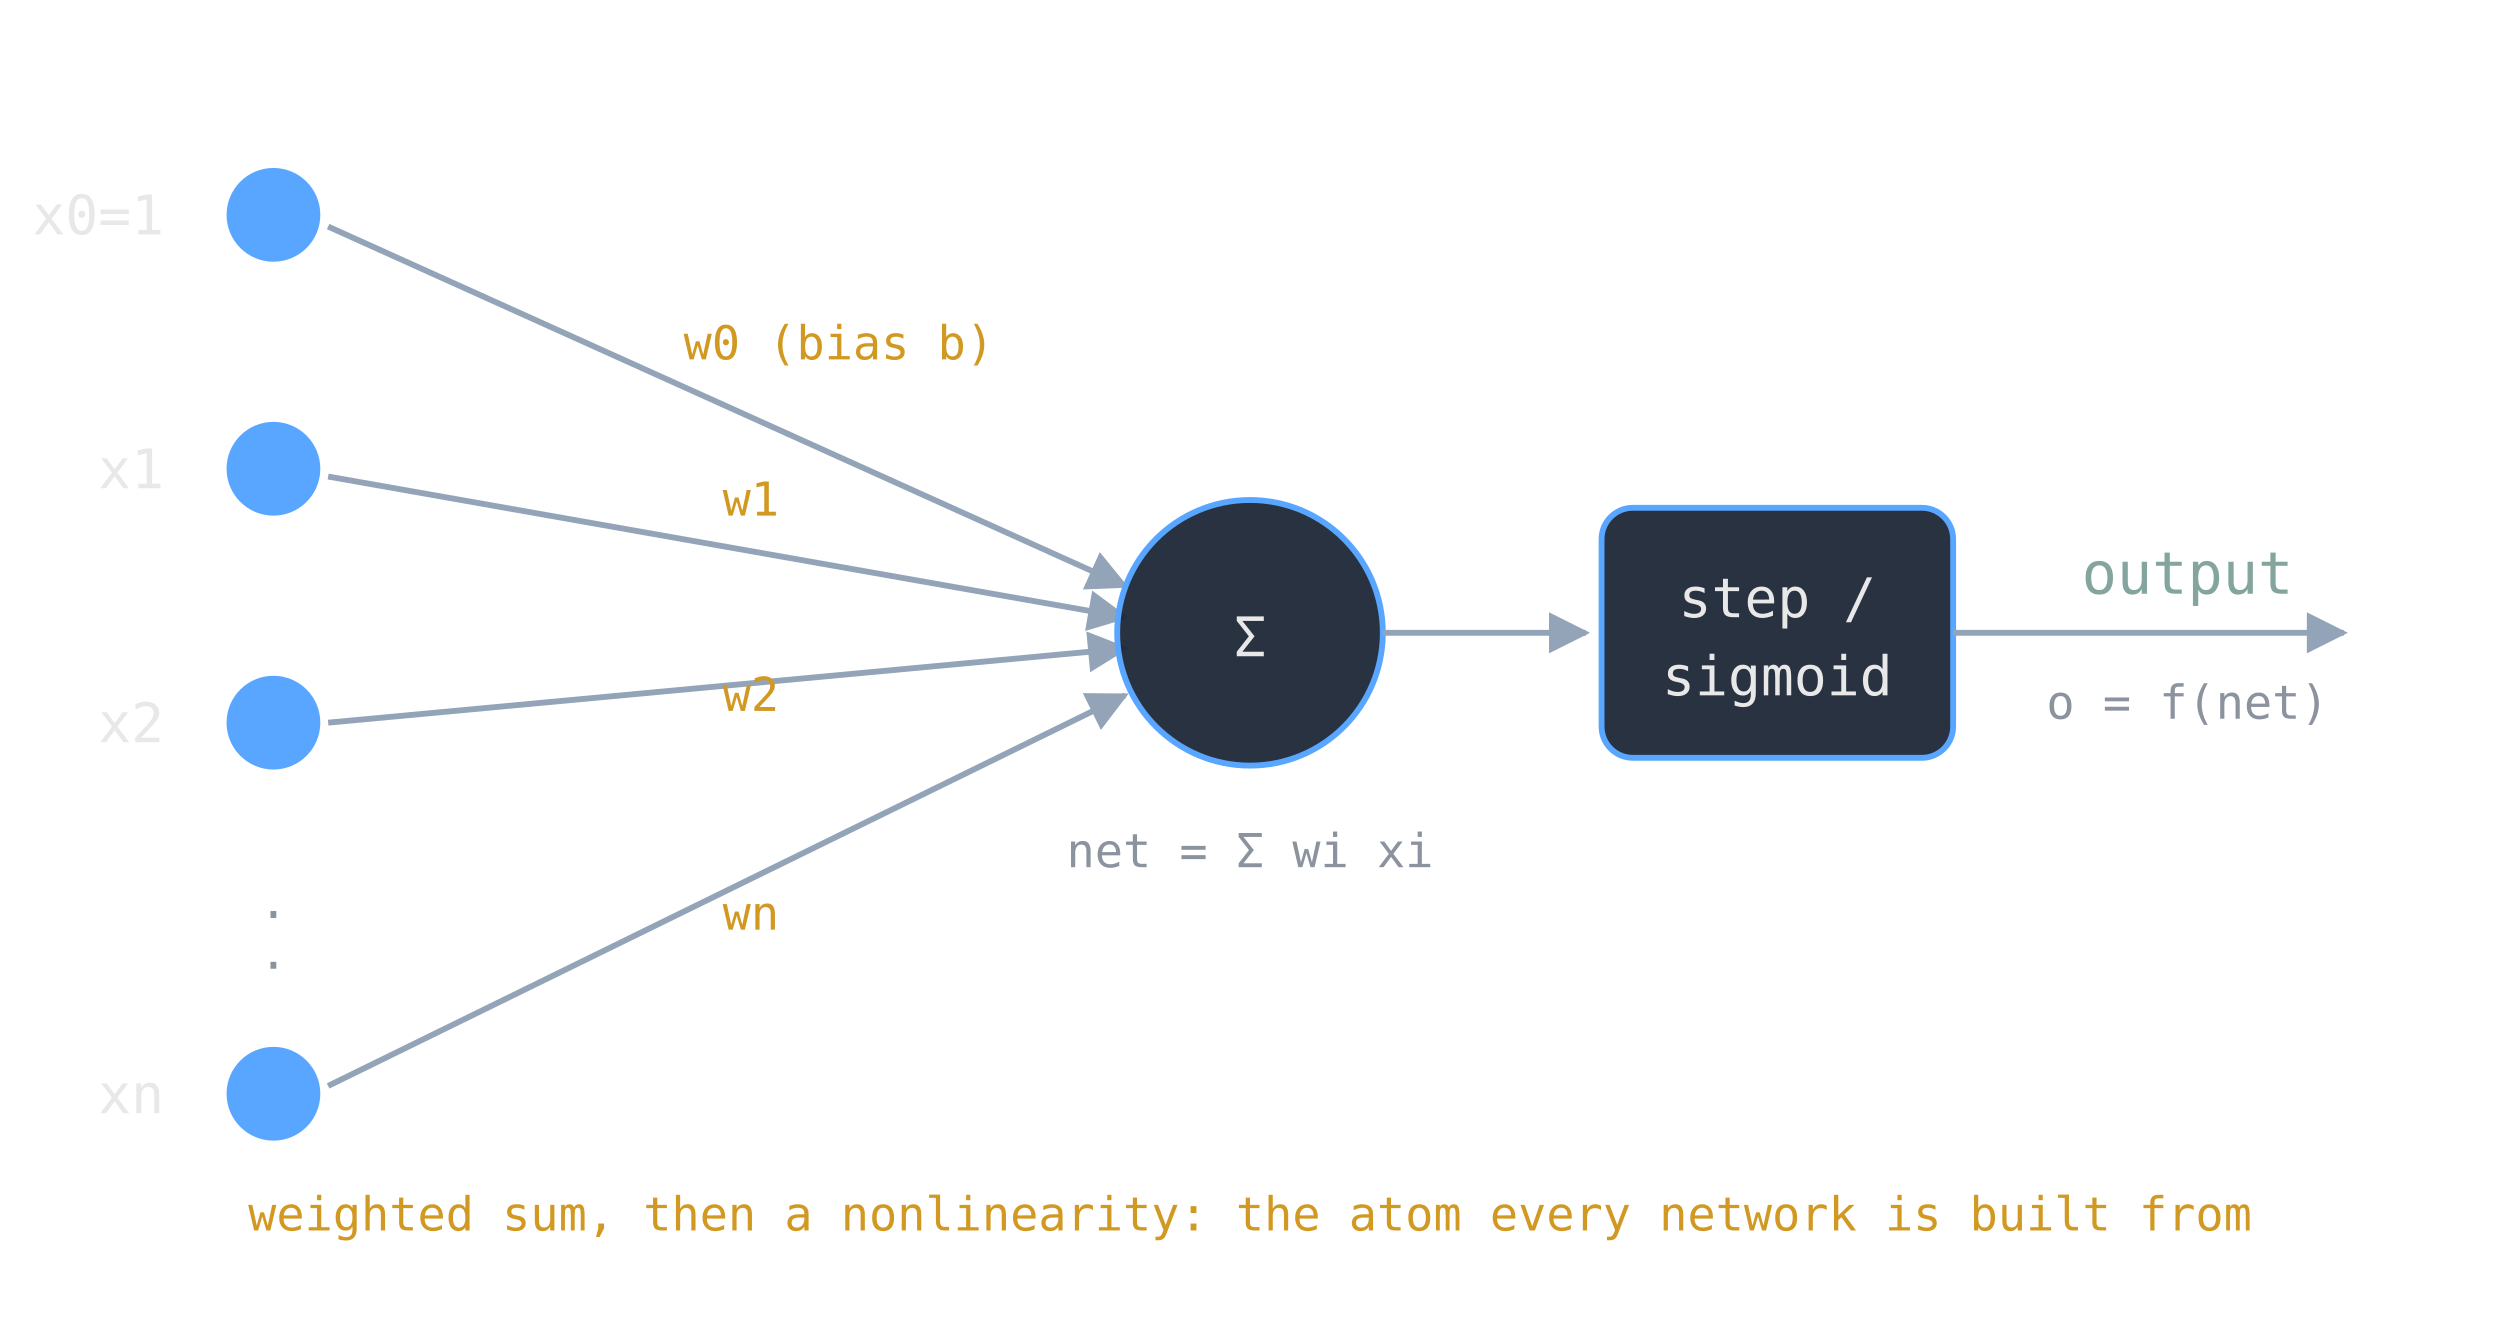
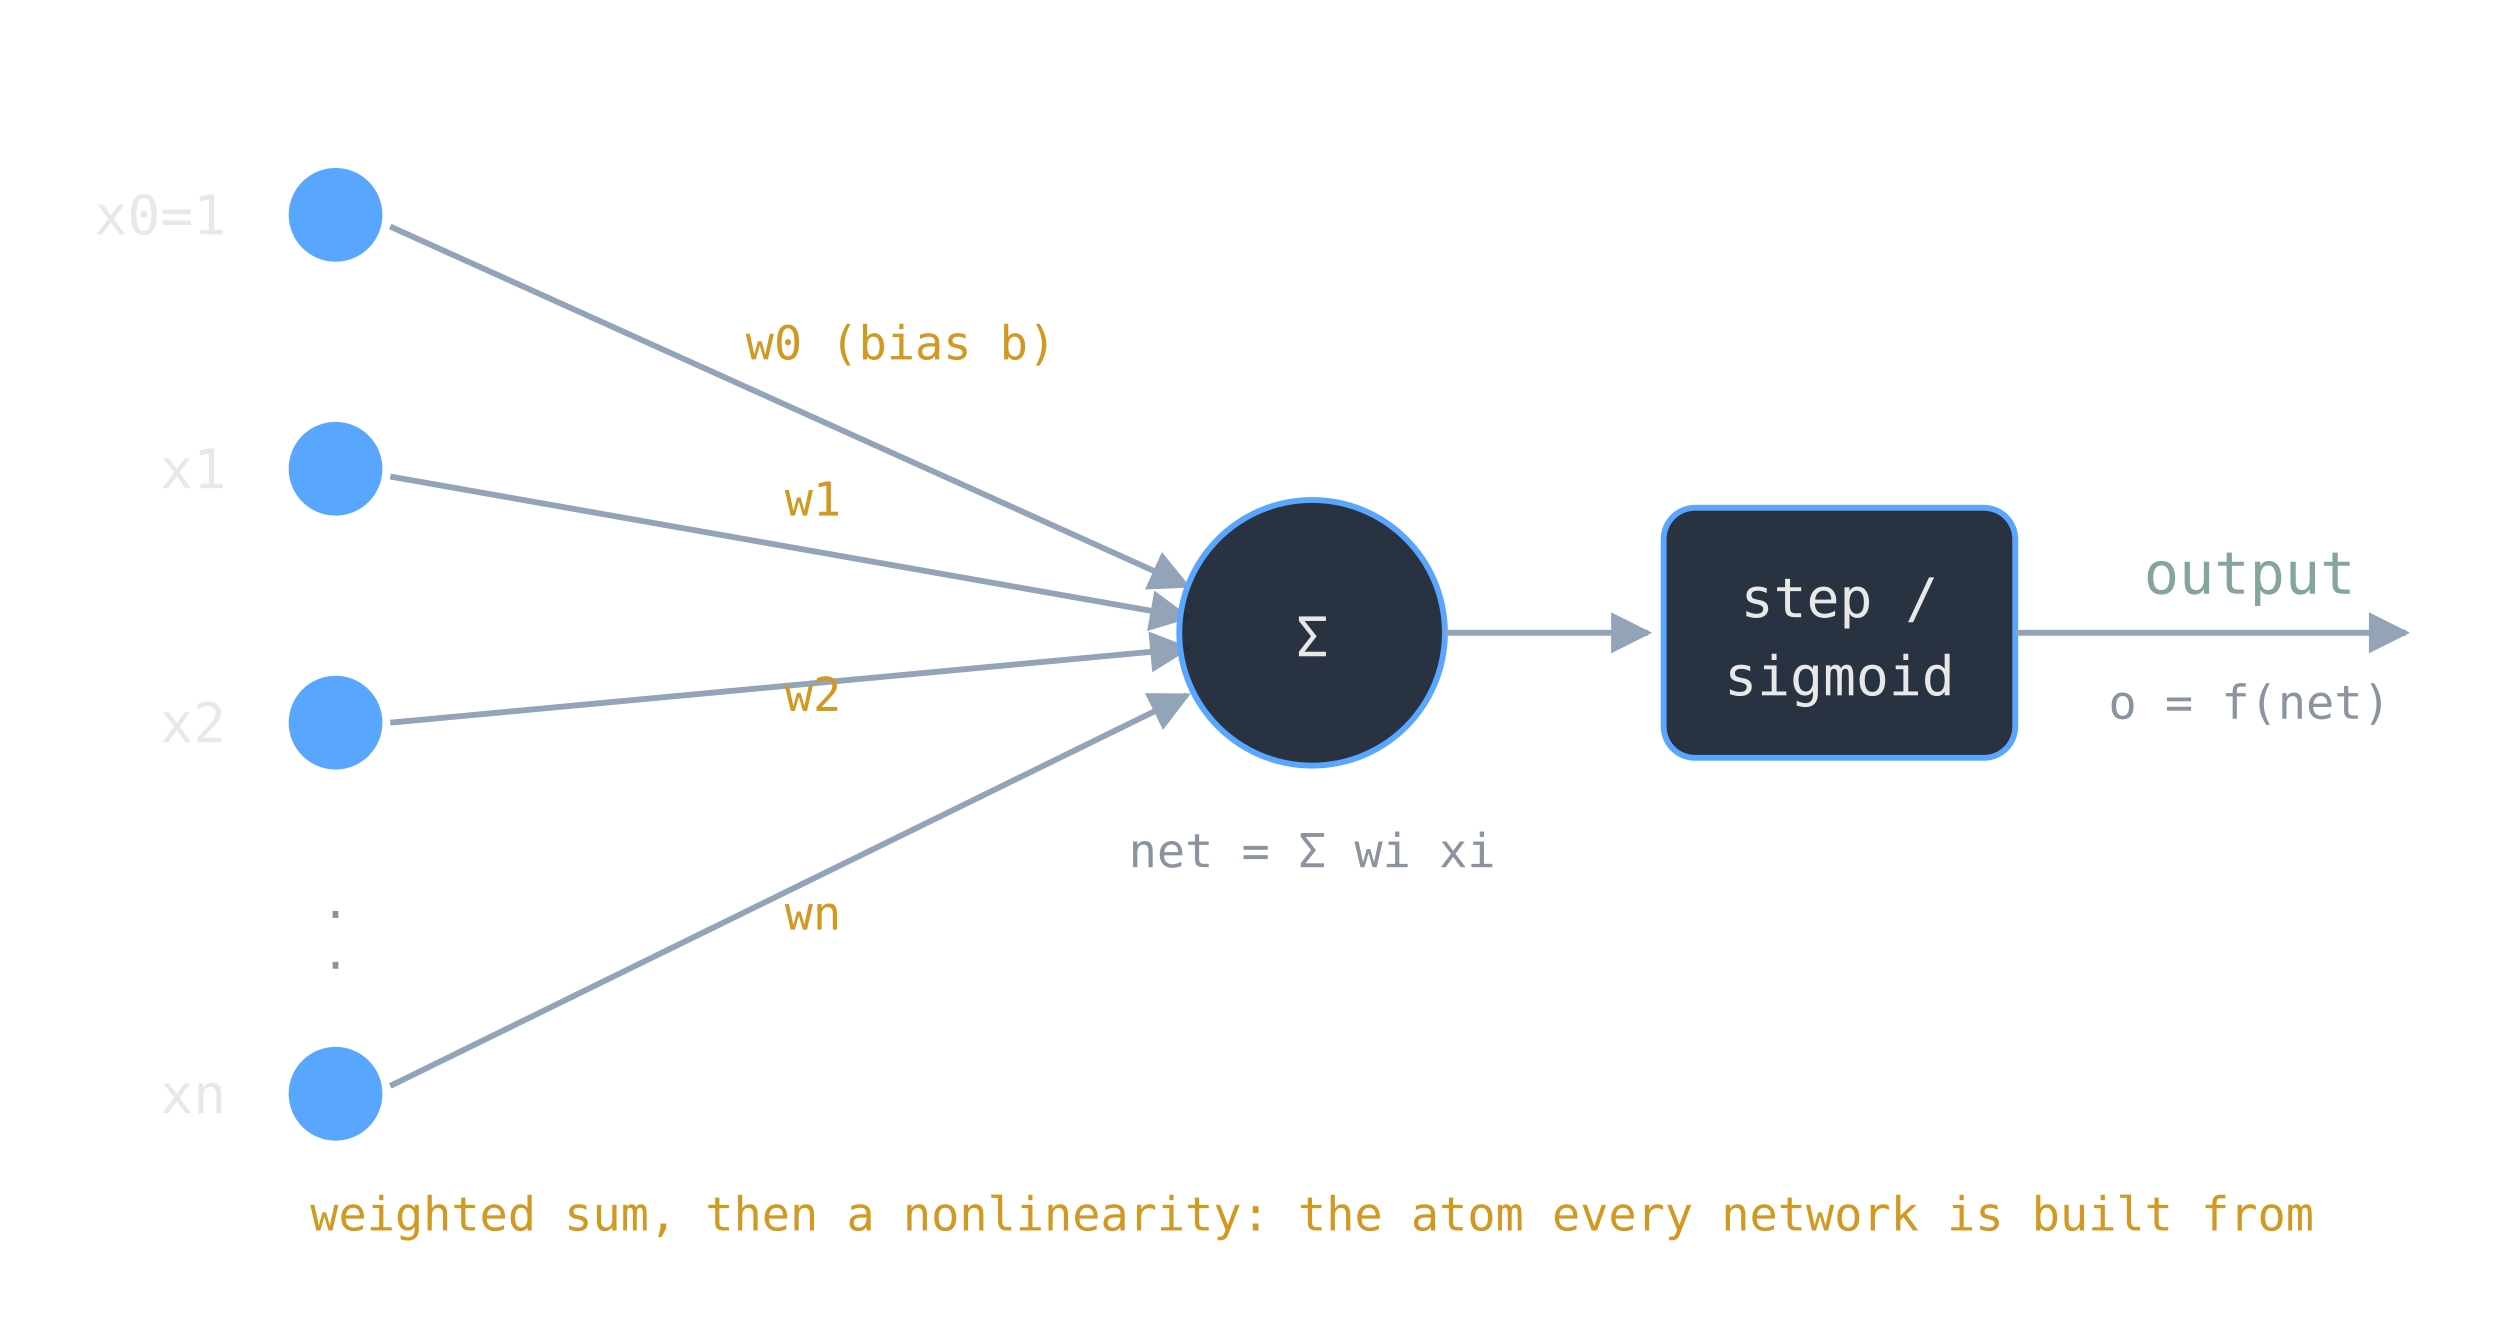
- <svg xmlns="http://www.w3.org/2000/svg" viewBox="0 0 640 340" font-family="ui-monospace, SFMono-Regular, Menlo, monospace">
+ <svg xmlns="http://www.w3.org/2000/svg" viewBox="-15.9 0 640 340" font-family="ui-monospace, SFMono-Regular, Menlo, monospace">
  <style>
    .box { fill: rgba(30,40,55,0.95); stroke: #58a6ff; stroke-width: 1.5; }
    .edge { stroke: #93a3b8; stroke-width: 1.5; fill: none; }
    .node { fill: #58a6ff; }
    .t { fill: #e8e8e8; font-size: 14px; }
    .anno { fill: #d29922; font-size: 12px; }
    .desc { fill: #8b949e; font-size: 12px; }
    .green { fill: #84a59d; }
  </style>
  <defs>
    <marker id="arr" viewBox="0 0 10 10" refX="9" refY="5" markerWidth="7" markerHeight="7" orient="auto-start-reverse">
      <path d="M 0 0 L 10 5 L 0 10 z" fill="#93a3b8" />
    </marker>
  </defs>
  <circle class="node" cx="70" cy="55" r="12" />
  <circle class="node" cx="70" cy="120" r="12" />
  <circle class="node" cx="70" cy="185" r="12" />
  <circle class="node" cx="70" cy="280" r="12" />
  <text class="t" x="42" y="60" text-anchor="end">x0=1</text>
  <text class="t" x="42" y="125" text-anchor="end">x1</text>
  <text class="t" x="42" y="190" text-anchor="end">x2</text>
  <text class="t" x="42" y="285" text-anchor="end">xn</text>
  <text class="desc" x="70" y="235" text-anchor="middle">.</text>
  <text class="desc" x="70" y="248" text-anchor="middle">.</text>
  <line class="edge" x1="84" y1="58" x2="288" y2="150" marker-end="url(#arr)" />
  <line class="edge" x1="84" y1="122" x2="288" y2="158" marker-end="url(#arr)" />
  <line class="edge" x1="84" y1="185" x2="288" y2="166" marker-end="url(#arr)" />
  <line class="edge" x1="84" y1="278" x2="288" y2="178" marker-end="url(#arr)" />
  <text class="anno" x="175" y="92">w0 (bias b)</text>
  <text class="anno" x="185" y="132">w1</text>
  <text class="anno" x="185" y="182">w2</text>
  <text class="anno" x="185" y="238">wn</text>
  <circle class="box" cx="320" cy="162" r="34" />
  <text class="t" x="320" y="168" text-anchor="middle" font-size="22">Σ</text>
  <text class="desc" x="320" y="222" text-anchor="middle">net = Σ wi xi</text>
  <rect class="box" x="410" y="130" width="90" height="64" rx="8" />
  <text class="t" x="455" y="158" text-anchor="middle">step /</text>
  <text class="t" x="455" y="178" text-anchor="middle">sigmoid</text>
  <line class="edge" x1="354" y1="162" x2="406" y2="162" marker-end="url(#arr)" />
  <line class="edge" x1="500" y1="162" x2="600" y2="162" marker-end="url(#arr)" />
  <text class="green" x="560" y="152" text-anchor="middle" font-size="15">output</text>
  <text class="desc" x="560" y="184" text-anchor="middle">o = f(net)</text>
  <text class="anno" x="320" y="315" text-anchor="middle">weighted sum, then a nonlinearity: the atom every network is built from</text>
</svg>
